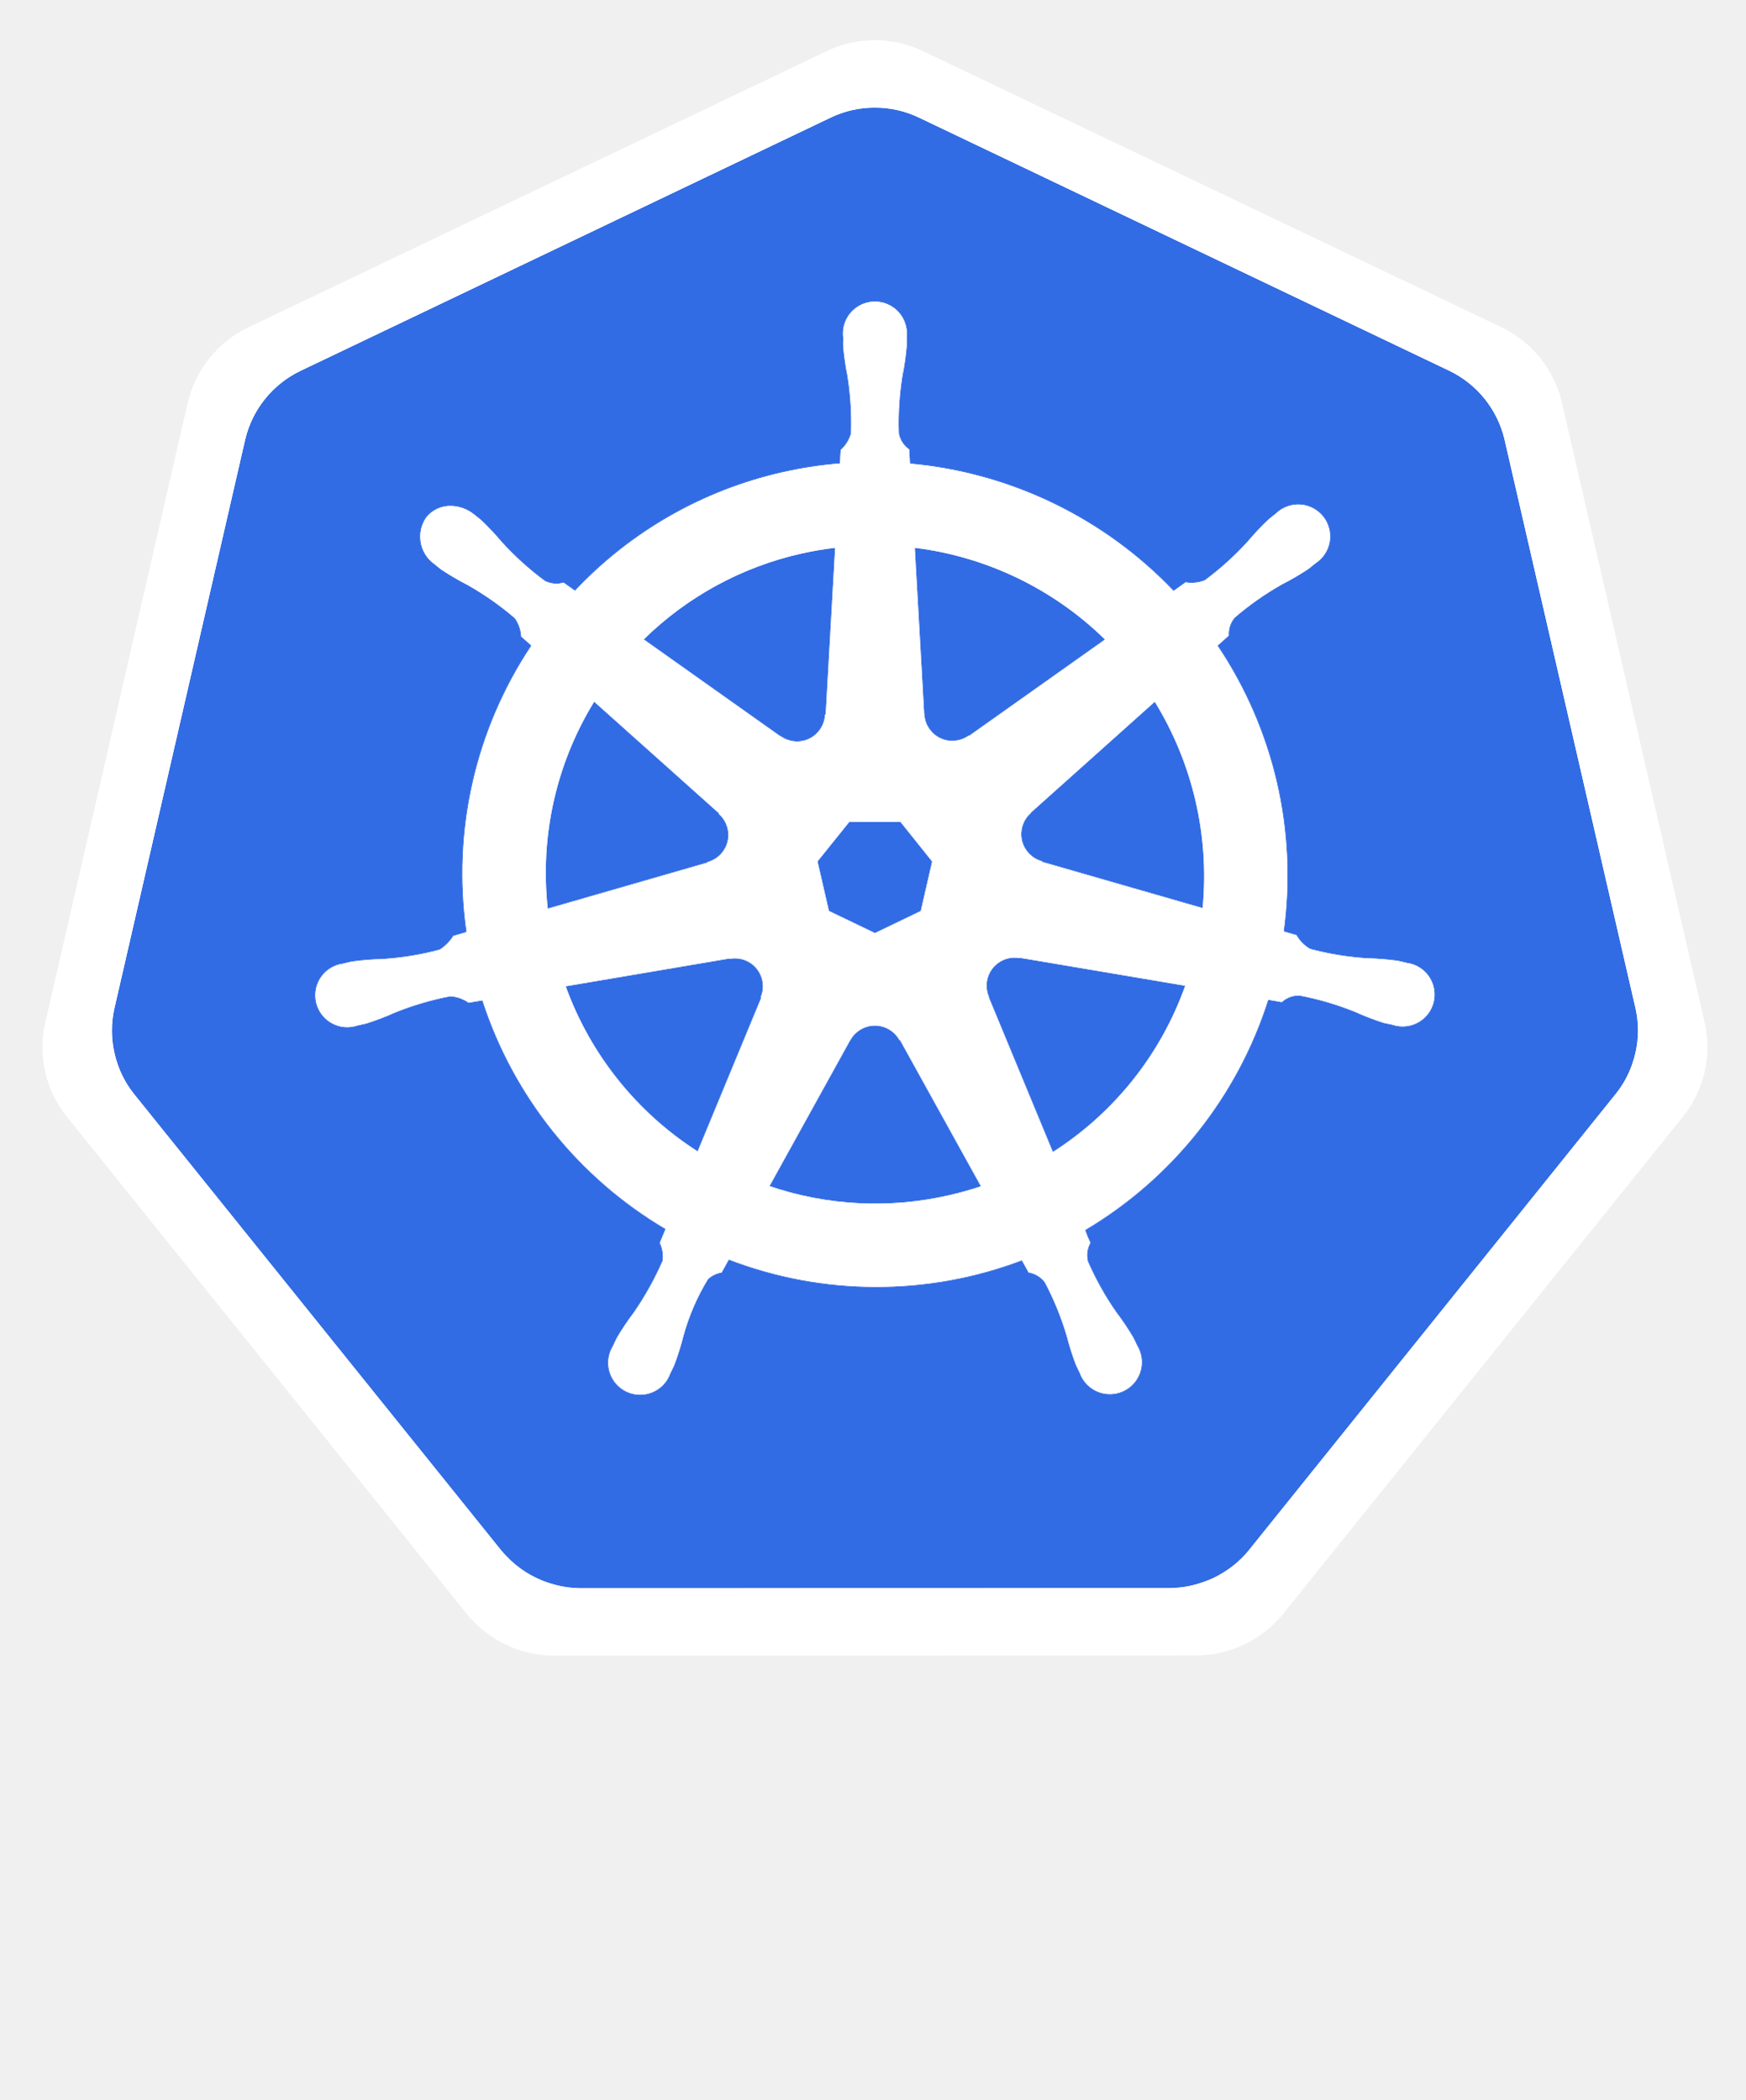
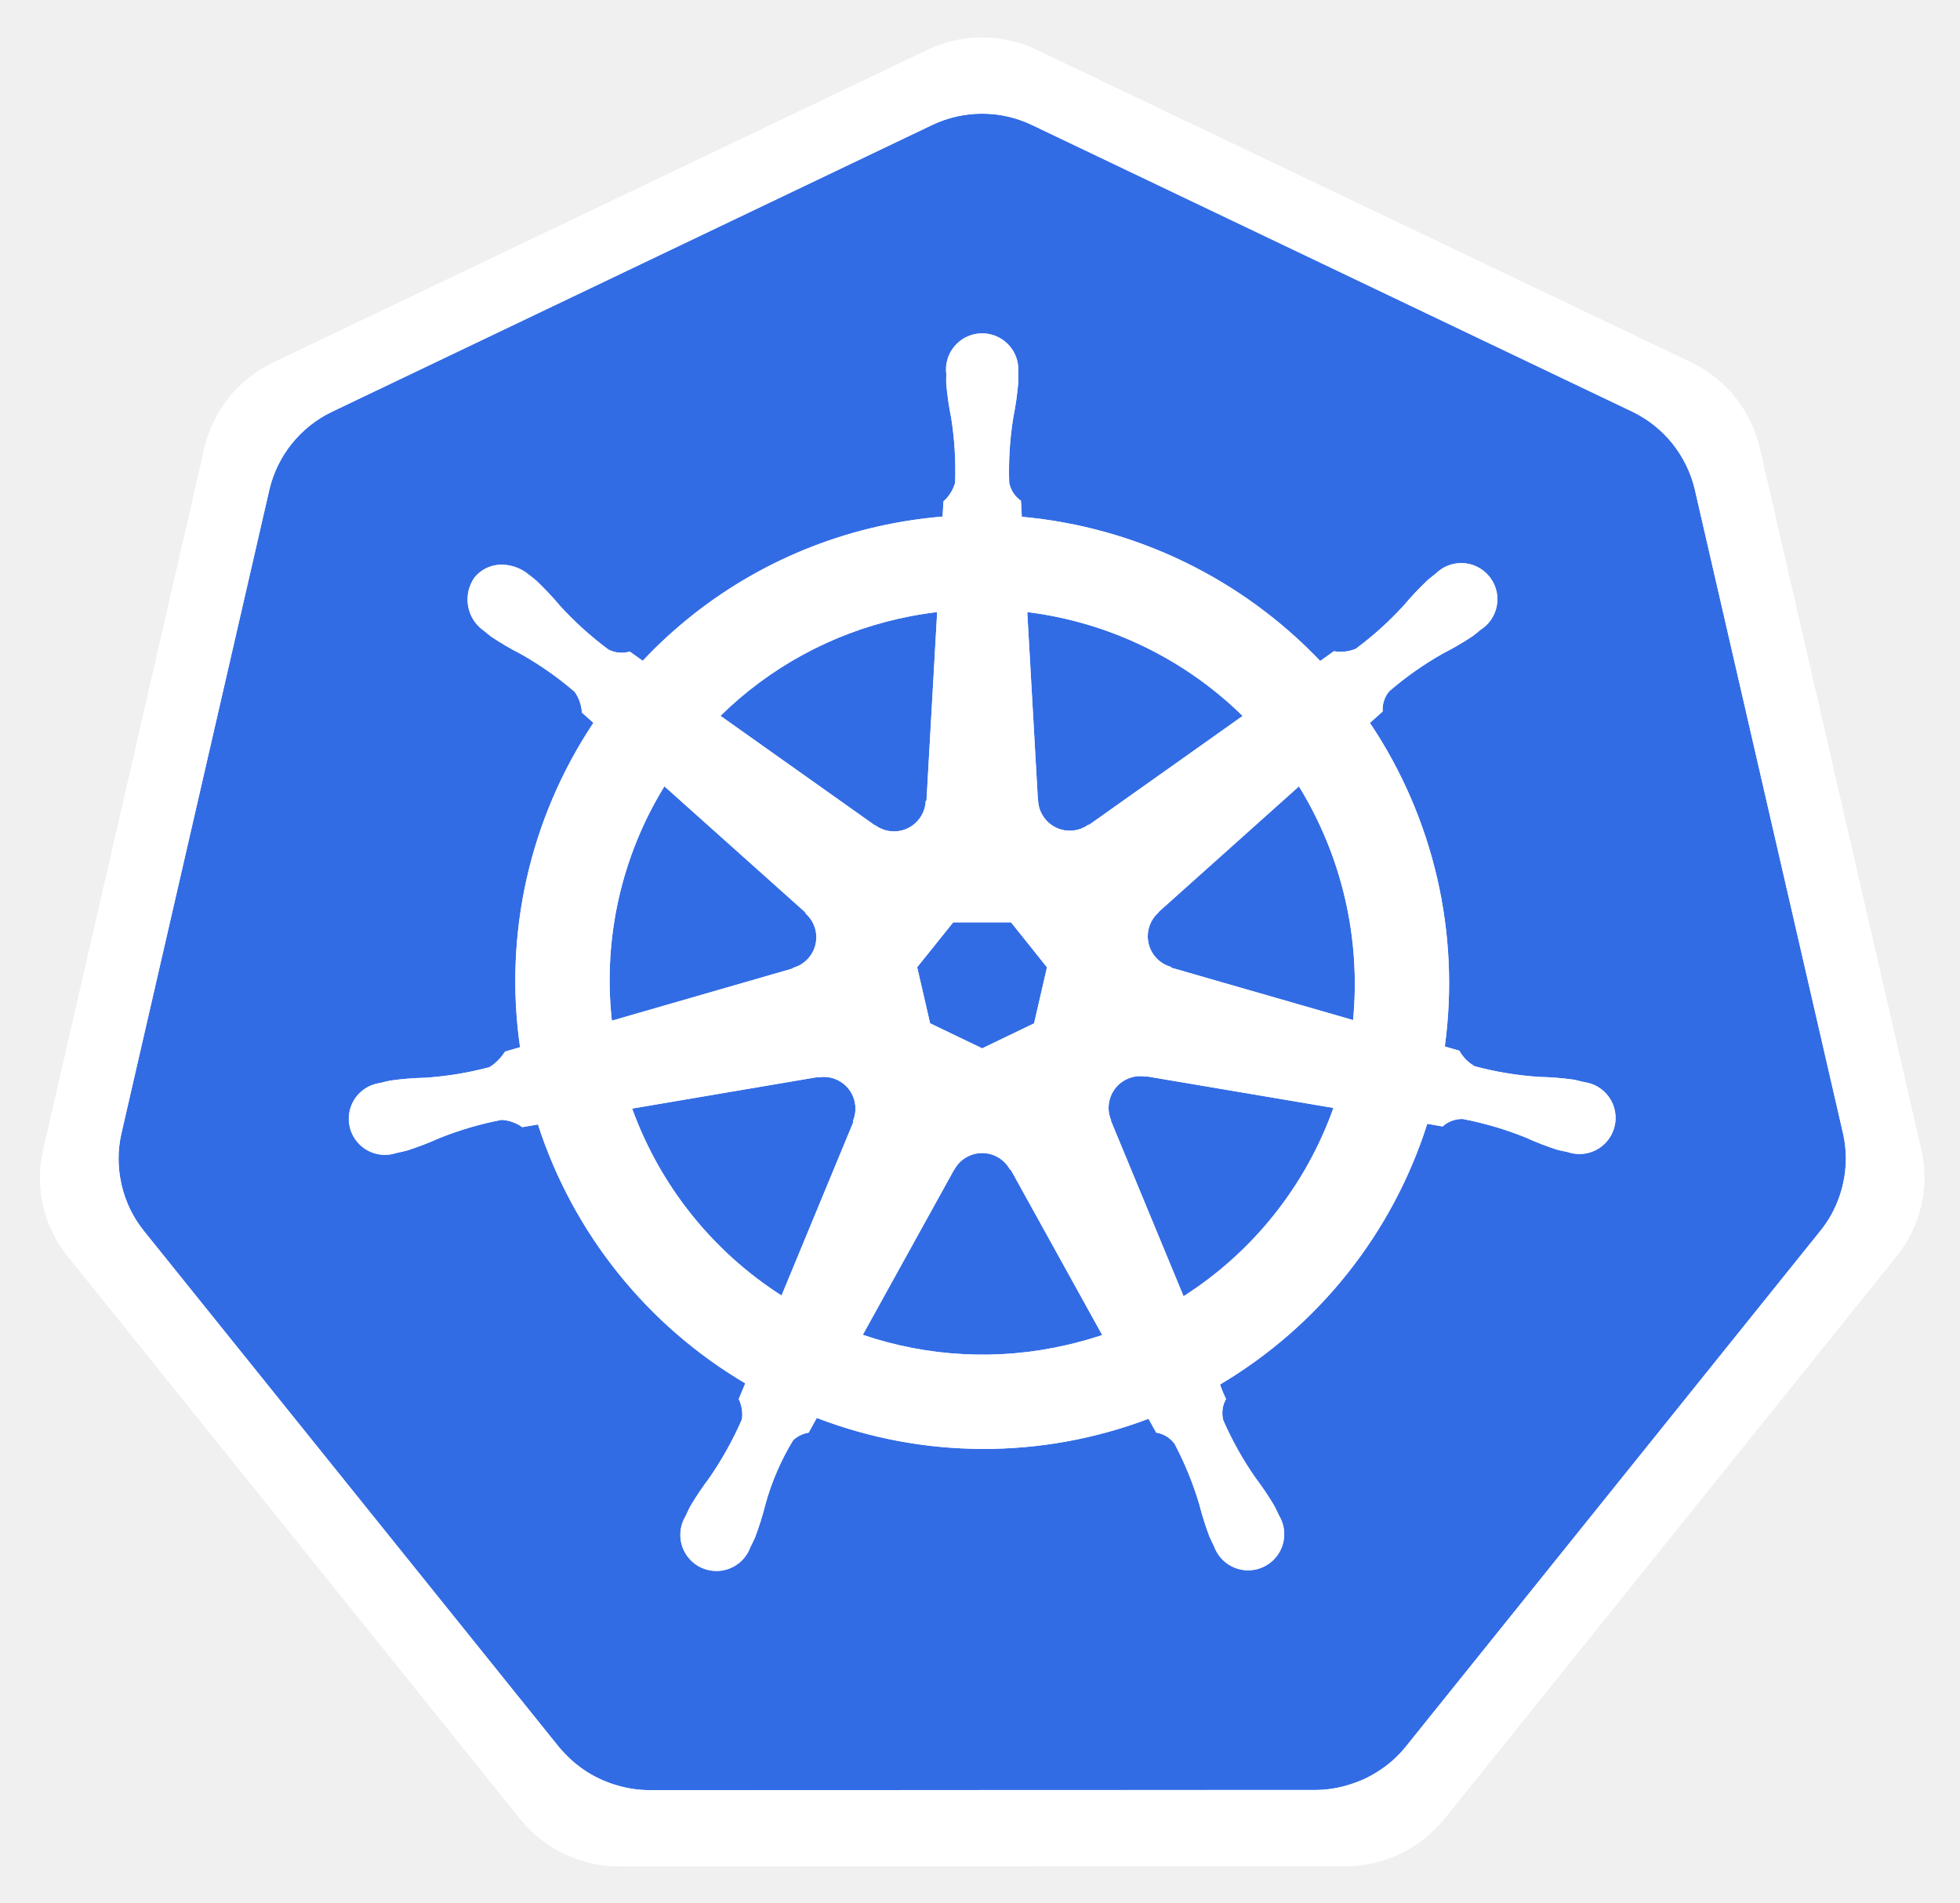
- <svg xmlns="http://www.w3.org/2000/svg" role="img" viewBox="-1.12 -0.87 231.98 278.98">
+ <svg xmlns="http://www.w3.org/2000/svg" role="img" viewBox="-0.17 0.08 230.10 223.35">
  <defs>
    <style>.cls-1{fill:#fff}.cls-2{fill:#326ce5}</style>
  </defs>
  <path d="M134.358 126.466a3.59 3.59 0 00-.855-.065 3.685 3.685 0 00-1.425.37 3.725 3.725 0 00-1.803 4.825l-.026.037 8.528 20.603a43.53 43.53 0 0017.595-22.102l-21.976-3.714zm-34.194 2.92a3.72 3.72 0 00-3.568-2.894 3.656 3.656 0 00-.733.065l-.037-.045-21.785 3.698a43.695 43.695 0 0017.54 21.946l8.442-20.4-.066-.08a3.683 3.683 0 00.207-2.29zm18.245 8a3.718 3.718 0 00-6.557.008h-.018l-10.713 19.372a43.637 43.637 0 0023.815 1.225q2.197-.5 4.292-1.2l-10.738-19.406zm33.914-45l-16.483 14.753.009.047a3.725 3.725 0 001.46 6.395l.02.089 21.35 6.15a44.278 44.278 0 00-6.356-27.432zM121.7 94.039a3.725 3.725 0 005.913 2.84l.065.027 18.036-12.788a43.85 43.85 0 00-25.287-12.19l1.253 22.105zm-19.1 2.921a3.72 3.72 0 005.904-2.85l.092-.043 1.253-22.14a44.682 44.682 0 00-4.501.776 43.467 43.467 0 00-20.937 11.409l18.154 12.869zm-9.678 16.729a3.72 3.72 0 001.462-6.396l.018-.088-16.574-14.824a43.454 43.454 0 00-6.168 27.51l21.245-6.13zm16.098 6.512l6.114 2.94 6.096-2.934 1.514-6.581-4.219-5.276h-6.79l-4.231 5.268z" class="cls-2" />
  <path d="M216.208 133.167l-17.422-75.675a13.602 13.602 0 00-7.293-9.073l-70.521-33.67a13.589 13.589 0 00-11.705 0L38.76 48.437a13.598 13.598 0 00-7.295 9.072l-17.394 75.673a13.315 13.315 0 00-.004 5.81 13.506 13.506 0 00.491 1.718 13.1 13.1 0 001.343 2.726c.239.365.491.72.765 1.064l48.804 60.678c.213.264.448.505.681.75a13.423 13.423 0 002.574 2.133 13.924 13.924 0 003.857 1.677 13.298 13.298 0 003.43.473h.759l77.504-.018a12.993 12.993 0 001.41-.083 13.47 13.47 0 001.989-.378 13.872 13.872 0 001.381-.442c.353-.135.705-.27 1.045-.433a13.941 13.941 0 001.479-.822 13.303 13.303 0 003.237-2.865l1.488-1.85 47.299-58.84a13.185 13.185 0 002.108-3.785 13.67 13.67 0 00.5-1.724 13.282 13.282 0 00-.004-5.81zm-73.147 29.432a14.516 14.516 0 00.703 1.703 3.314 3.314 0 00-.327 2.49 39.372 39.372 0 003.742 6.7 35.06 35.06 0 012.263 3.364c.17.315.392.803.553 1.136a4.24 4.24 0 11-7.63 3.607c-.161-.33-.385-.77-.522-1.082a35.275 35.275 0 01-1.225-3.868 39.305 39.305 0 00-2.896-7.097 3.335 3.335 0 00-2.154-1.307c-.135-.233-.635-1.15-.903-1.623a54.617 54.617 0 01-38.948-.1l-.955 1.73a3.429 3.429 0 00-1.819.887 29.517 29.517 0 00-3.268 7.582 34.9 34.9 0 01-1.218 3.868c-.135.31-.361.744-.522 1.073v.009l-.007.008a4.238 4.238 0 11-7.619-3.616c.159-.335.372-.82.54-1.135a35.177 35.177 0 012.262-3.373 41.228 41.228 0 003.82-6.866 4.188 4.188 0 00-.376-2.387l.768-1.84a54.922 54.922 0 01-24.338-30.387l-1.839.313a4.68 4.68 0 00-2.428-.855 39.524 39.524 0 00-7.356 2.165 35.589 35.589 0 01-3.787 1.45c-.305.084-.745.168-1.093.244-.028.01-.052.022-.08.029a.605.605 0 01-.065.006 4.236 4.236 0 11-1.874-8.224l.061-.015.037-.01c.353-.083.805-.2 1.127-.262a35.27 35.27 0 014.05-.326 39.388 39.388 0 007.564-1.242 5.835 5.835 0 001.814-1.83l1.767-.516a54.613 54.613 0 018.613-38.073l-1.353-1.206a4.688 4.688 0 00-.848-2.436 39.366 39.366 0 00-6.277-4.41 35.25 35.25 0 01-3.499-2.046c-.256-.191-.596-.478-.874-.704l-.063-.044a4.473 4.473 0 01-1.038-6.222 4.066 4.066 0 013.363-1.488 5.03 5.03 0 012.942 1.11c.287.225.68.526.935.745a35.253 35.253 0 012.78 2.95 39.383 39.383 0 005.69 5.142 3.333 3.333 0 002.507.243q.754.55 1.522 1.082A54.289 54.289 0 01102.86 61.89a55.052 55.052 0 017.63-1.173l.1-1.784a4.6 4.6 0 001.37-2.184 39.476 39.476 0 00-.47-7.654 35.466 35.466 0 01-.576-4.014c-.011-.307.006-.731.01-1.081 0-.04-.01-.08-.01-.118a4.242 4.242 0 118.441-.004c0 .37.022.86.009 1.2a35.109 35.109 0 01-.579 4.013 39.533 39.533 0 00-.478 7.656 3.344 3.344 0 001.379 2.11c.015.305.065 1.323.102 1.884a55.309 55.309 0 0135.032 16.927l1.606-1.147a4.69 4.69 0 002.56-.278 39.532 39.532 0 005.69-5.148 35.004 35.004 0 012.787-2.95c.259-.222.65-.52.936-.746a4.242 4.242 0 115.258 6.598c-.283.229-.657.548-.929.75a35.095 35.095 0 01-3.507 2.046 39.495 39.495 0 00-6.277 4.41 3.337 3.337 0 00-.792 2.39c-.235.216-1.06.947-1.497 1.343a54.837 54.837 0 018.792 37.983l1.704.496a4.745 4.745 0 001.82 1.83 39.464 39.464 0 007.568 1.246 35.64 35.64 0 014.046.324c.355.065.868.207 1.23.29a4.236 4.236 0 11-1.878 8.223l-.061-.008c-.028-.007-.054-.022-.083-.03-.348-.075-.785-.151-1.09-.231a35.14 35.14 0 01-3.785-1.462 39.477 39.477 0 00-7.363-2.165 3.337 3.337 0 00-2.362.877q-.9-.171-1.804-.316a54.92 54.92 0 01-24.328 30.605z" class="cls-2" />
  <path d="M225.407 135.107L206.4 52.547a14.838 14.838 0 00-7.958-9.9l-76.935-36.73a14.825 14.825 0 00-12.771 0L31.808 42.669a14.838 14.838 0 00-7.961 9.895L4.873 135.129a14.668 14.668 0 001.995 11.185c.261.4.538.788.838 1.162l53.246 66.205a14.98 14.98 0 0011.499 5.487l85.387-.02a14.986 14.986 0 0011.5-5.48l53.227-66.211a14.72 14.72 0 002.842-12.347zm-9.197 3.866a13.677 13.677 0 01-.498 1.723 13.184 13.184 0 01-2.11 3.786l-47.299 58.838-1.486 1.852a13.305 13.305 0 01-3.24 2.865 13.945 13.945 0 01-1.474.822q-.513.237-1.045.43a13.873 13.873 0 01-1.383.445 13.473 13.473 0 01-1.989.379 12.988 12.988 0 01-1.41.082l-77.504.018h-.76a13.298 13.298 0 01-3.429-.472 13.925 13.925 0 01-3.855-1.679 13.424 13.424 0 01-2.576-2.132c-.233-.246-.468-.487-.68-.75l-48.805-60.679q-.408-.514-.765-1.066a13.102 13.102 0 01-1.343-2.726 13.505 13.505 0 01-.491-1.719 13.315 13.315 0 01.004-5.809l17.394-75.675a13.598 13.598 0 017.295-9.07l70.508-33.685a13.589 13.589 0 0111.705 0l70.519 33.67a13.602 13.602 0 017.293 9.073l17.422 75.674a13.282 13.282 0 01.002 5.807z" class="cls-1" />
  <path d="M185.814 127.106c-.36-.083-.874-.225-1.227-.29a35.642 35.642 0 00-4.046-.326 39.464 39.464 0 01-7.57-1.242 4.745 4.745 0 01-1.82-1.832l-1.704-.496a54.837 54.837 0 00-8.79-37.983c.436-.396 1.262-1.127 1.495-1.342a3.338 3.338 0 01.792-2.39 39.495 39.495 0 016.277-4.41 35.095 35.095 0 003.507-2.046c.272-.202.644-.522.929-.75a4.242 4.242 0 10-5.256-6.6c-.288.227-.68.525-.936.747a35.004 35.004 0 00-2.789 2.95 39.533 39.533 0 01-5.69 5.148 4.69 4.69 0 01-2.56.278l-1.606 1.147a55.309 55.309 0 00-35.032-16.927c-.039-.561-.087-1.577-.102-1.884a3.344 3.344 0 01-1.377-2.11 39.533 39.533 0 01.478-7.656 35.112 35.112 0 00.575-4.012c.013-.34-.007-.834-.007-1.201a4.242 4.242 0 10-8.441.004c0 .04.009.078.01.118-.004.35-.021.774-.01 1.08a35.476 35.476 0 00.576 4.015 39.475 39.475 0 01.47 7.654 4.601 4.601 0 01-1.37 2.182l-.1 1.786a55.052 55.052 0 00-7.63 1.173 54.289 54.289 0 00-27.574 15.754q-.77-.531-1.526-1.082a3.333 3.333 0 01-2.506-.243 39.383 39.383 0 01-5.69-5.141 35.255 35.255 0 00-2.777-2.95c-.257-.22-.65-.52-.938-.75a5.03 5.03 0 00-2.942-1.11 4.066 4.066 0 00-3.363 1.49 4.473 4.473 0 001.038 6.222l.065.046c.276.226.616.515.872.702a35.256 35.256 0 003.499 2.048 39.367 39.367 0 016.276 4.412 4.69 4.69 0 01.849 2.434l1.351 1.208a54.613 54.613 0 00-8.611 38.073l-1.767.514a5.835 5.835 0 01-1.814 1.827 39.39 39.39 0 01-7.565 1.247 35.266 35.266 0 00-4.049.326c-.324.06-.774.174-1.127.262l-.037.008-.06.018a4.236 4.236 0 101.875 8.224l.063-.01c.028-.006.052-.02.08-.025.348-.08.786-.163 1.092-.246a35.59 35.59 0 003.786-1.451 39.527 39.527 0 017.358-2.165 4.68 4.68 0 012.426.857l1.84-.315a54.922 54.922 0 0024.34 30.387l-.769 1.84a4.188 4.188 0 01.377 2.387 41.228 41.228 0 01-3.82 6.864 35.183 35.183 0 00-2.263 3.372c-.168.318-.381.805-.542 1.138a4.238 4.238 0 107.621 3.616l.007-.008v-.01c.16-.33.387-.763.522-1.072a34.903 34.903 0 001.218-3.868 29.517 29.517 0 013.268-7.582 3.43 3.43 0 011.819-.888l.957-1.73a54.617 54.617 0 0038.946.099c.268.478.768 1.392.9 1.623a3.335 3.335 0 012.155 1.31 39.306 39.306 0 012.898 7.096 35.275 35.275 0 001.225 3.868c.137.312.36.75.522 1.082a4.24 4.24 0 107.63-3.607c-.161-.333-.383-.82-.55-1.136a35.06 35.06 0 00-2.263-3.364 39.372 39.372 0 01-3.742-6.7 3.314 3.314 0 01.324-2.49 14.519 14.519 0 01-.703-1.703 54.92 54.92 0 0024.328-30.605c.546.087 1.497.253 1.806.316a3.337 3.337 0 012.36-.877 39.476 39.476 0 017.36 2.165 35.135 35.135 0 003.788 1.462c.305.08.74.156 1.09.233.029.008.055.02.083.028l.06.009a4.236 4.236 0 101.878-8.224zm-40.1-42.987l-18.037 12.787-.063-.03a3.723 3.723 0 01-5.913-2.838l-.02-.01-1.253-22.103a43.85 43.85 0 0125.285 12.194zm-33.978 24.228h6.788l4.22 5.276-1.513 6.58-6.096 2.934-6.114-2.94-1.516-6.583zm-6.386-35.648a44.672 44.672 0 014.503-.774l-1.255 22.137-.092.044a3.72 3.72 0 01-5.904 2.852l-.035.02-18.154-12.872a43.467 43.467 0 0120.937-11.407zm-27.52 19.68l16.574 14.824-.018.09a3.72 3.72 0 01-1.462 6.395l-.017.072-21.245 6.13a43.454 43.454 0 016.168-27.51zm22.191 39.38l-8.441 20.397a43.696 43.696 0 01-17.536-21.948l21.783-3.7.037.049a3.655 3.655 0 01.73-.065 3.72 3.72 0 013.364 5.185zm24.916 26.23a43.637 43.637 0 01-23.815-1.223l10.713-19.372h.018a3.725 3.725 0 016.557-.006h.08l10.74 19.404q-2.091.698-4.293 1.199zm13.841-5.751l-8.528-20.605.026-.037a3.725 3.725 0 011.803-4.823 3.685 3.685 0 011.425-.37 3.59 3.59 0 01.855.063l.037-.046 21.977 3.714a43.53 43.53 0 01-17.595 22.105zm19.903-32.42l-21.352-6.15-.02-.09a3.725 3.725 0 01-1.46-6.395l-.008-.043 16.482-14.751a44.279 44.279 0 016.357 27.43z" class="cls-1" />
</svg>
